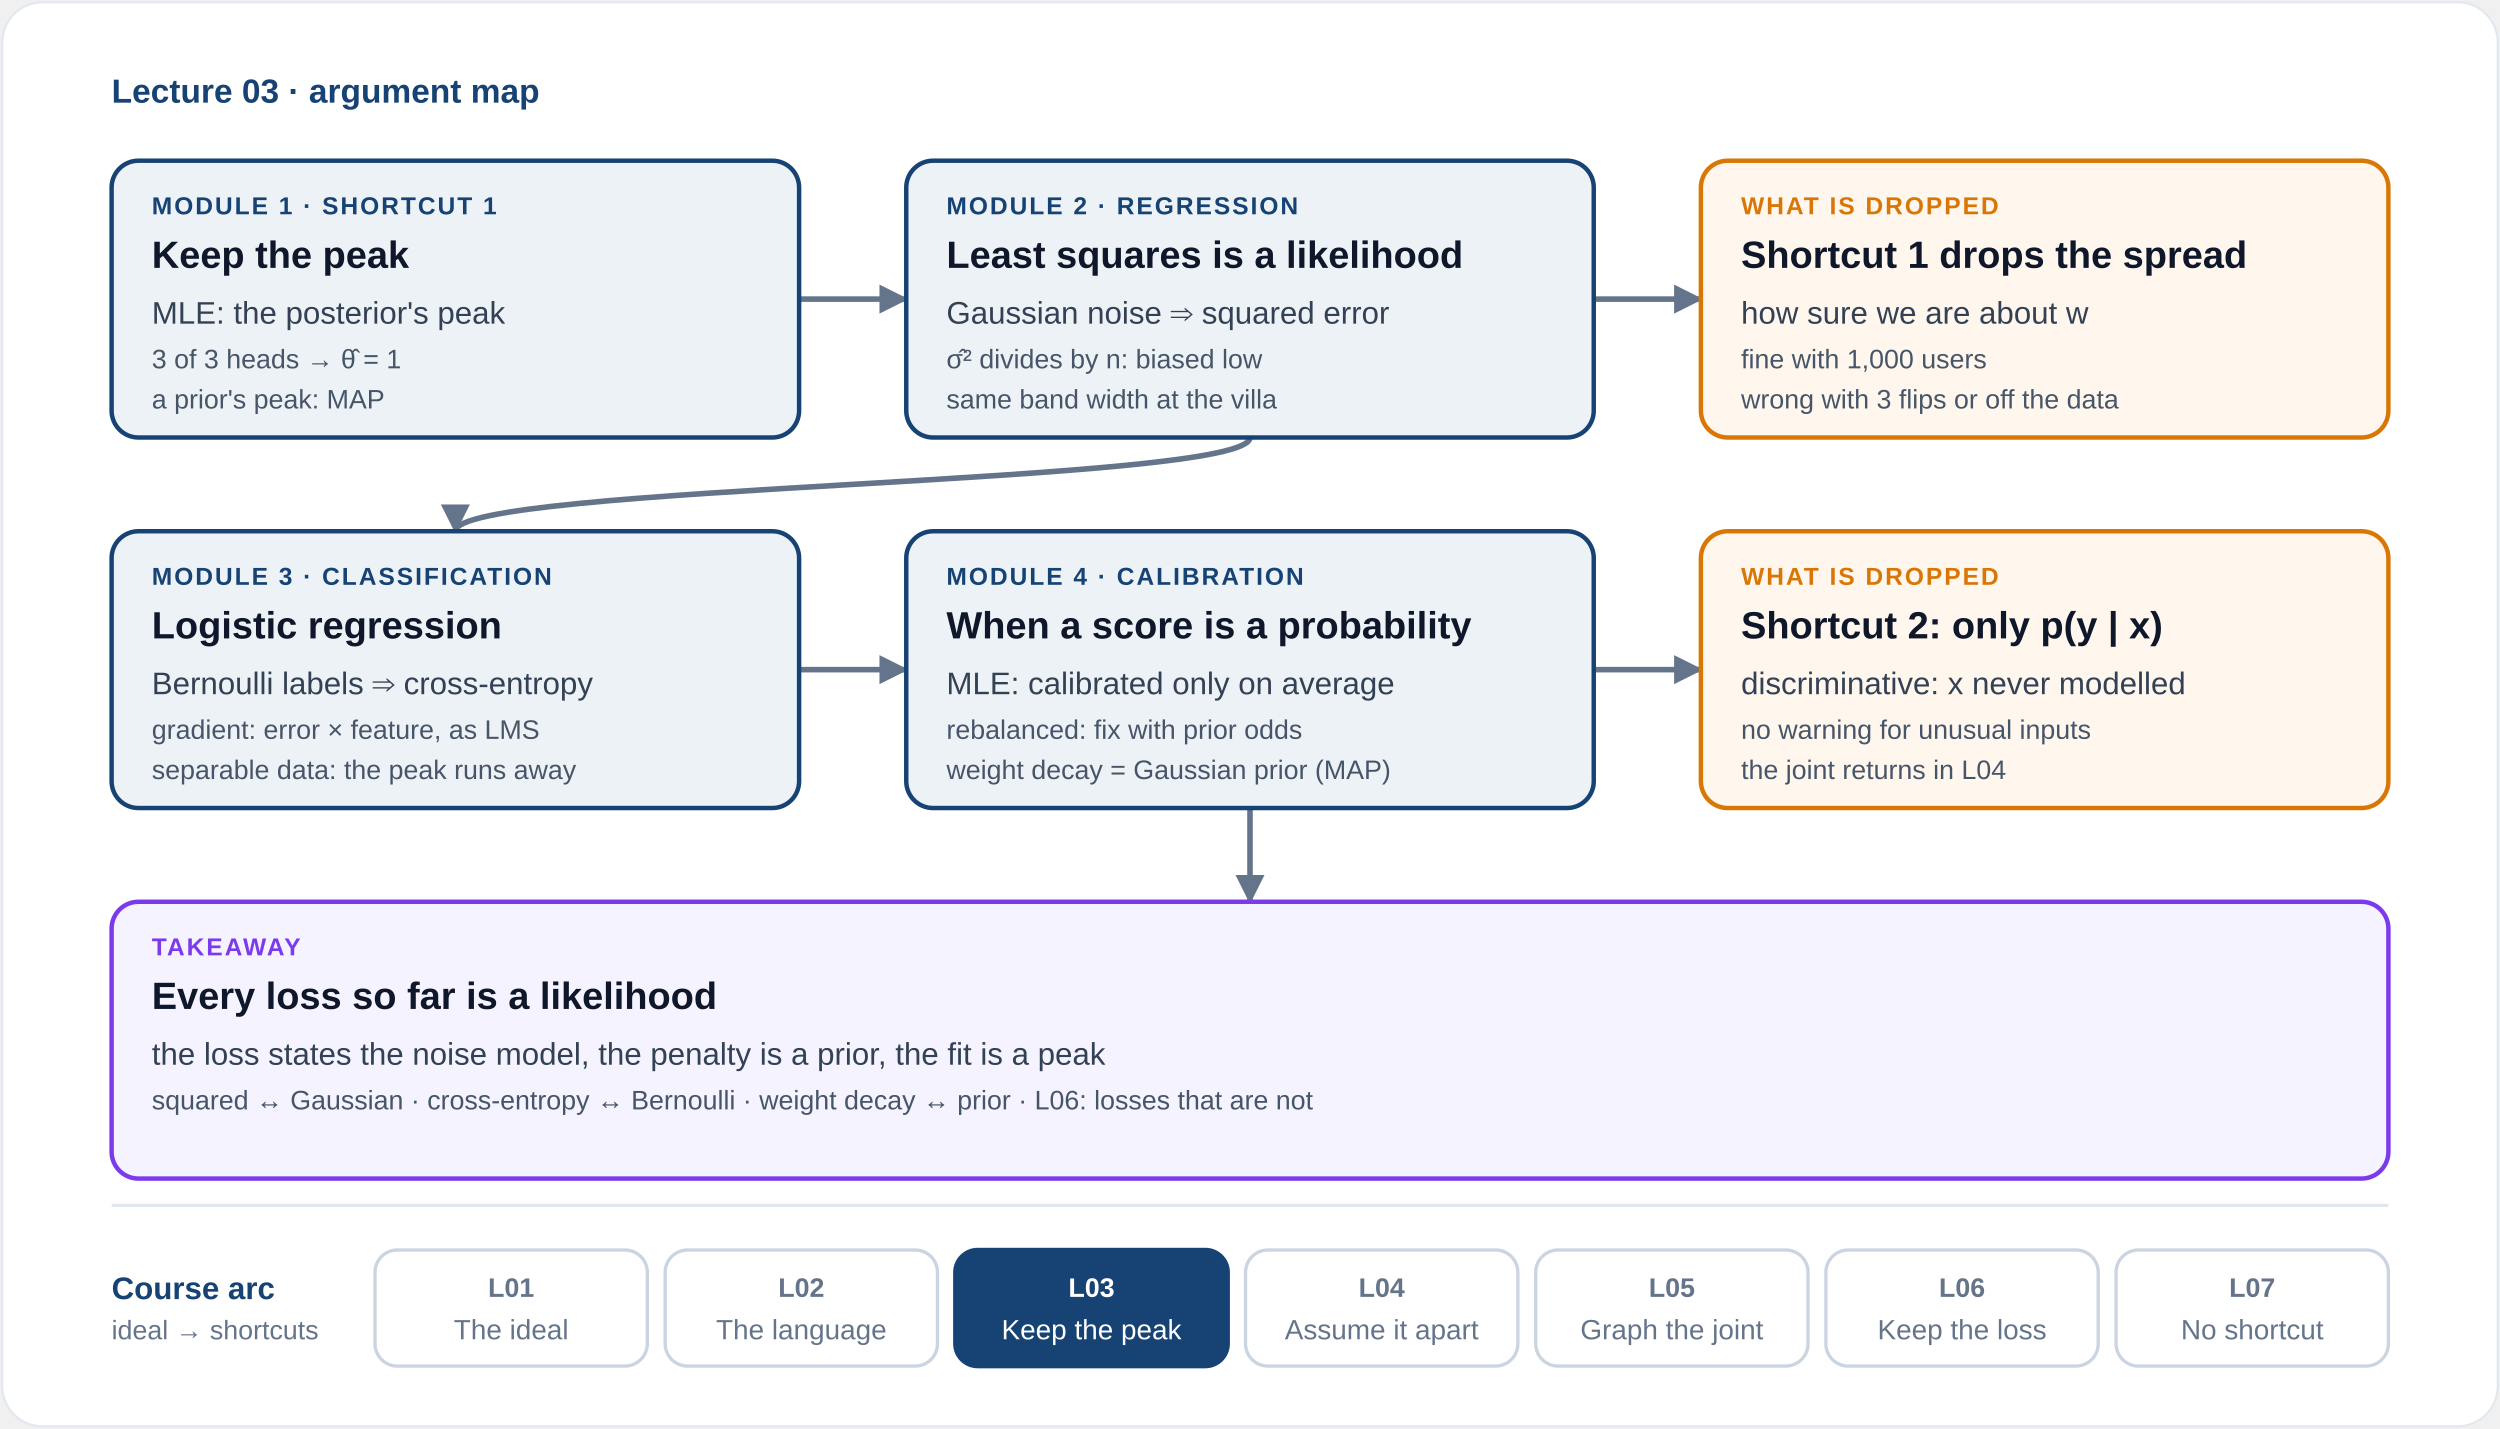
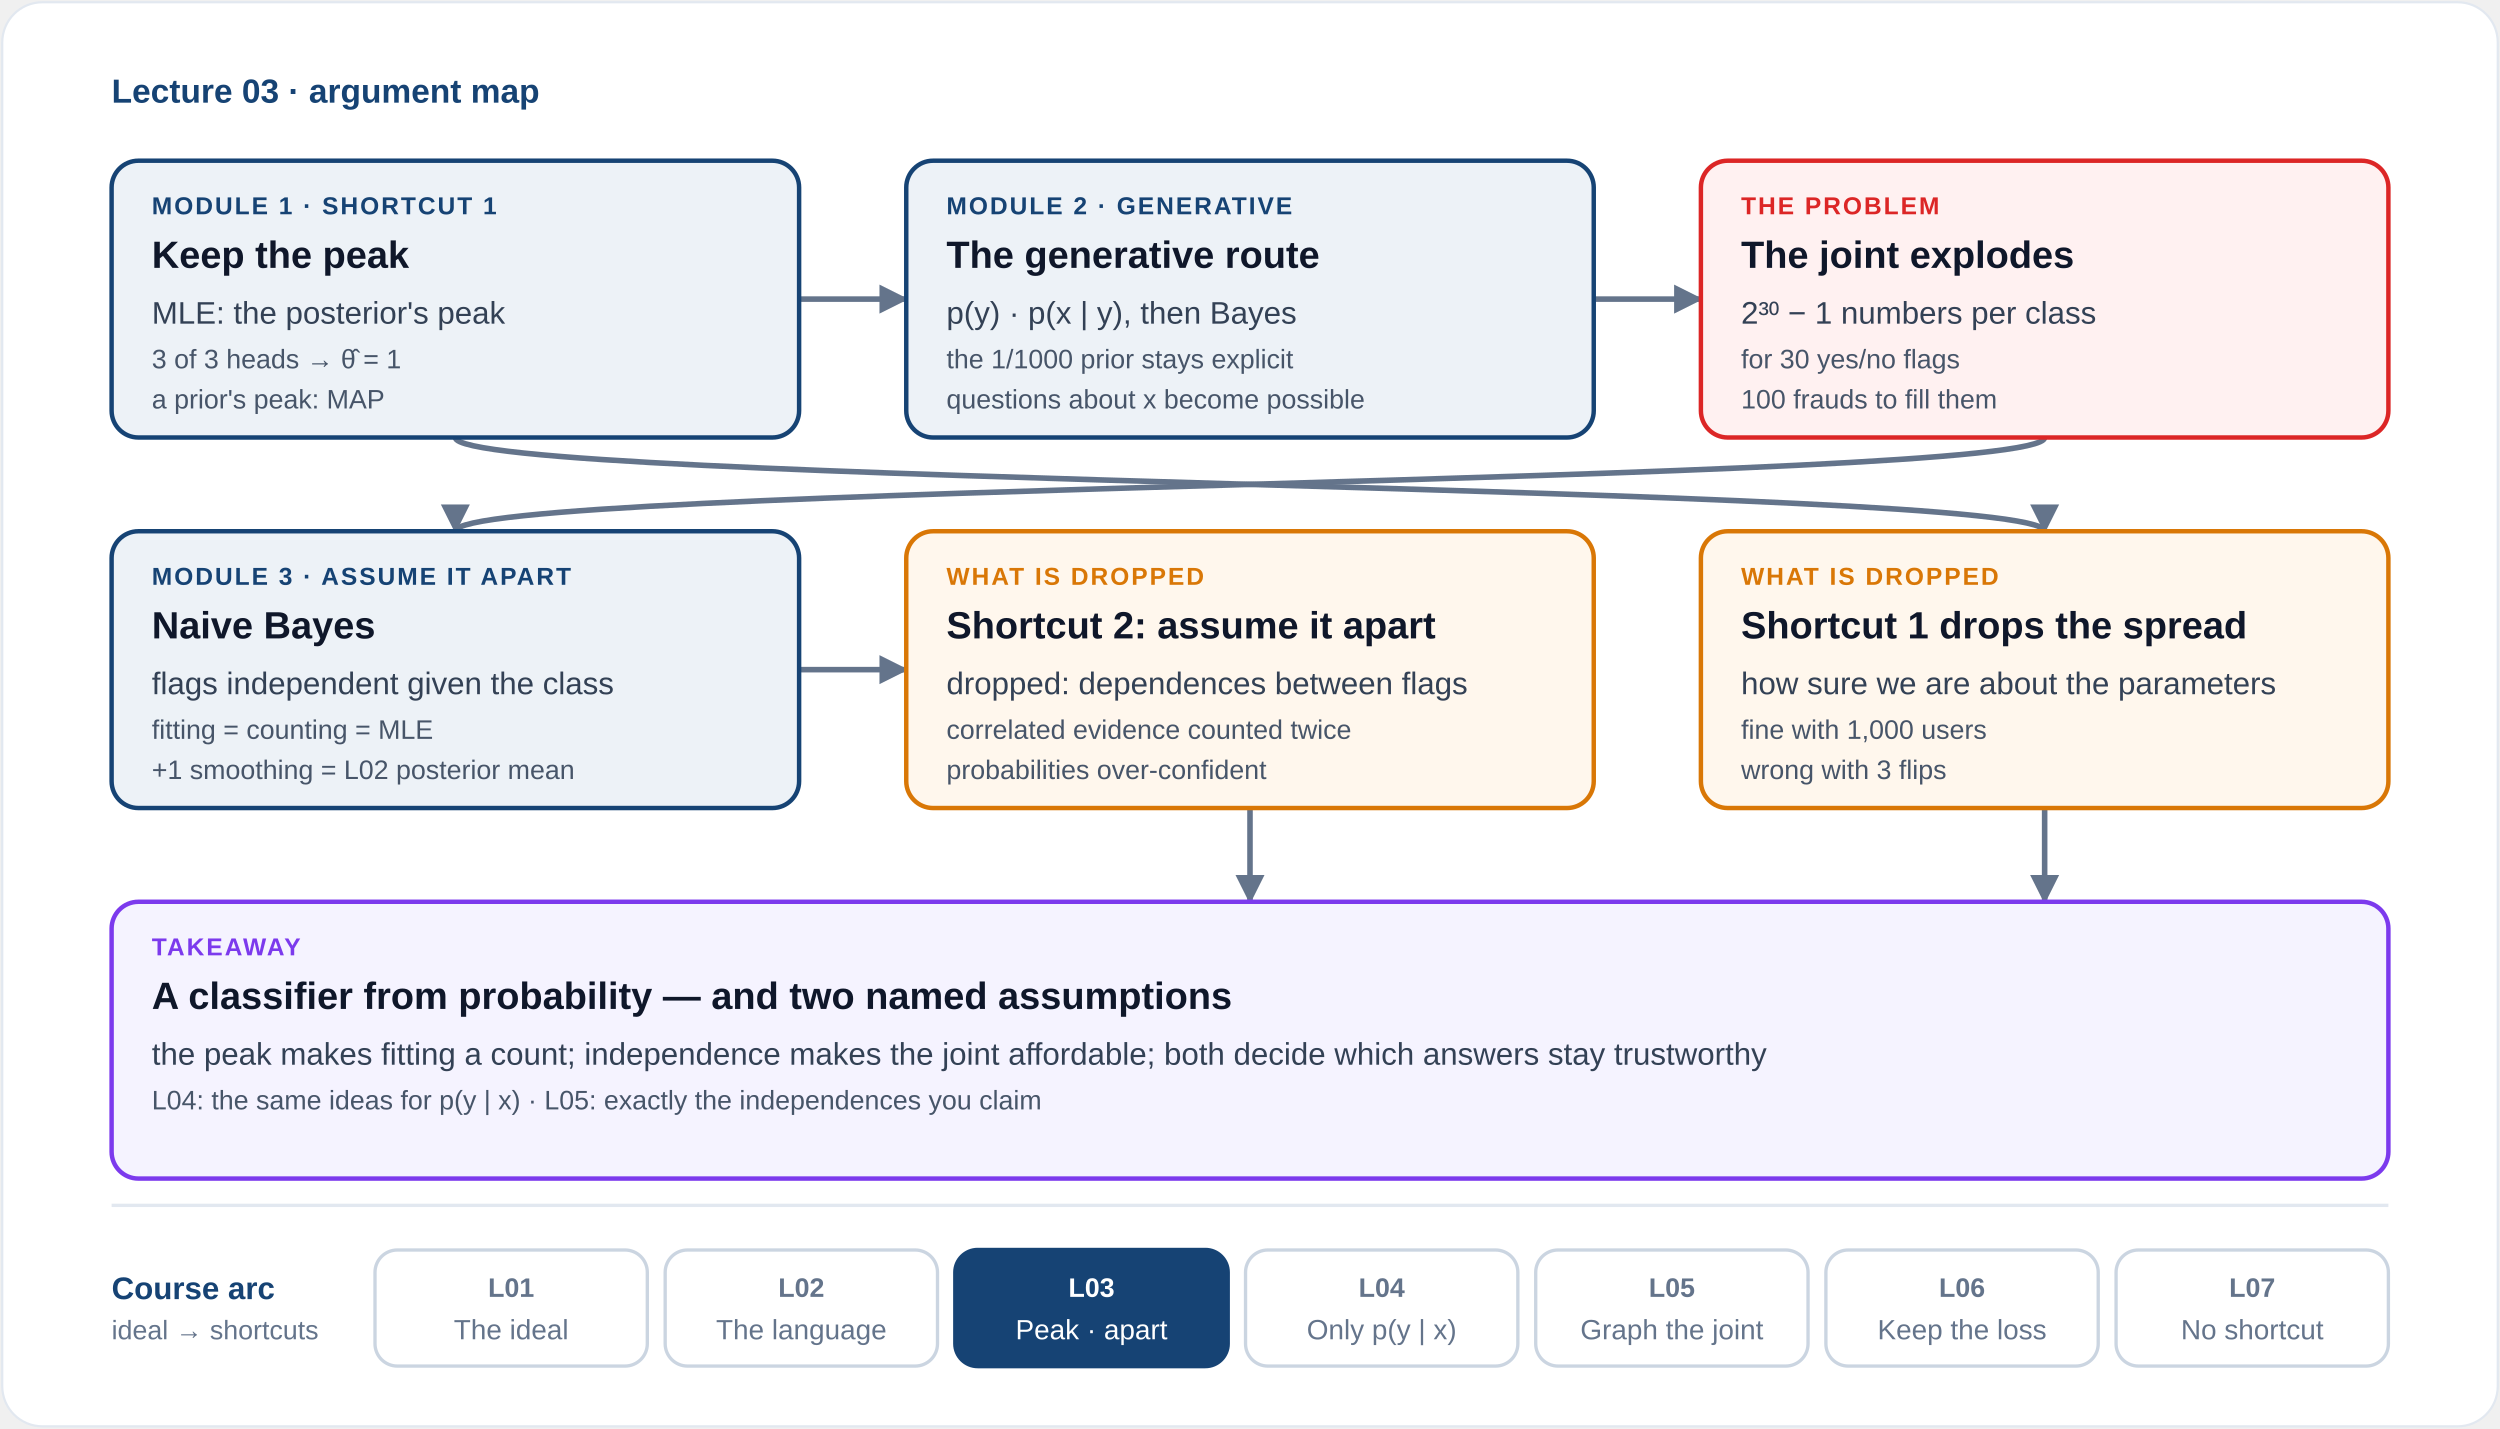
<svg xmlns="http://www.w3.org/2000/svg" viewBox="0 0 1120 640" role="img" aria-labelledby="title desc">
  <defs>
    <marker id="arrow" markerUnits="userSpaceOnUse" markerWidth="13" markerHeight="13" refX="12" refY="6.5" orient="auto">
      <path d="M0,0 L13,6.5 L0,13 Z" fill="#64748b" />
    </marker>
    <style>
      .head { font: 700 17px Arial, "Helvetica Neue", sans-serif; fill: #0f172a; }
      .text { font: 14px Arial, "Helvetica Neue", sans-serif; fill: #334155; }
      .small { font: 12px Arial, "Helvetica Neue", sans-serif; fill: #475569; }
      .tag { font: 700 11px Arial, "Helvetica Neue", sans-serif; letter-spacing: 0.08em; }
      .arclabel { font: 700 14px Arial, "Helvetica Neue", sans-serif; fill: #164374; }
      .arcsub { font: 12px Arial, "Helvetica Neue", sans-serif; fill: #64748b; }
      .arcnum { font: 700 12px Arial, "Helvetica Neue", sans-serif; }
      .arcname { font: 12.5px Arial, "Helvetica Neue", sans-serif; }
      .arrow { stroke: #64748b; stroke-width: 2.5; fill: none; marker-end: url(#arrow); }
    </style>
  </defs>
  <rect x="1" y="1" width="1118" height="638" rx="18" fill="#ffffff" stroke="#e2e8f0" />
  <text x="50" y="46" class="arclabel" style="font-size:15px">Lecture 03 · argument map</text>
  <path d="M358 134 H406" class="arrow" />
  <path d="M714 134 H762" class="arrow" />
-   <path d="M560 196 C560 217 204 217 204 238" class="arrow" />
+   <path d="M916 196 C916 217 204 217 204 238" class="arrow" />
  <path d="M358 300 H406" class="arrow" />
-   <path d="M714 300 H762" class="arrow" />
+   <path d="M204 196 C204 217 916 217 916 238" class="arrow" />
  <path d="M560 362 C560 383 560 383 560 404" class="arrow" />
+   <path d="M916 362 C916 383 916 383 916 404" class="arrow" />
  <g transform="translate(50 72)">
    <rect width="308" height="124" rx="12" fill="#edf2f7" stroke="#164374" stroke-width="2" />
    <text x="18" y="24" class="tag" fill="#164374">MODULE 1 · SHORTCUT 1</text>
    <text x="18" y="48" class="head">Keep the peak</text>
    <text x="18" y="73" class="text">MLE: the posterior's peak</text>
    <text x="18" y="93" class="small">3 of 3 heads → θ̂ = 1</text>
    <text x="18" y="111" class="small">a prior's peak: MAP</text>
  </g>
  <g transform="translate(406 72)">
    <rect width="308" height="124" rx="12" fill="#edf2f7" stroke="#164374" stroke-width="2" />
-     <text x="18" y="24" class="tag" fill="#164374">MODULE 2 · REGRESSION</text>
-     <text x="18" y="48" class="head">Least squares is a likelihood</text>
-     <text x="18" y="73" class="text">Gaussian noise ⇒ squared error</text>
-     <text x="18" y="93" class="small">σ̂² divides by n: biased low</text>
-     <text x="18" y="111" class="small">same band width at the villa</text>
+     <text x="18" y="24" class="tag" fill="#164374">MODULE 2 · GENERATIVE</text>
+     <text x="18" y="48" class="head">The generative route</text>
+     <text x="18" y="73" class="text">p(y) · p(x | y), then Bayes</text>
+     <text x="18" y="93" class="small">the 1/1000 prior stays explicit</text>
+     <text x="18" y="111" class="small">questions about x become possible</text>
  </g>
  <g transform="translate(762 72)">
-     <rect width="308" height="124" rx="12" fill="#fff7ed" stroke="#d97706" stroke-width="2" />
-     <text x="18" y="24" class="tag" fill="#d97706">WHAT IS DROPPED</text>
-     <text x="18" y="48" class="head">Shortcut 1 drops the spread</text>
-     <text x="18" y="73" class="text">how sure we are about w</text>
-     <text x="18" y="93" class="small">fine with 1,000 users</text>
-     <text x="18" y="111" class="small">wrong with 3 flips or off the data</text>
+     <rect width="308" height="124" rx="12" fill="#fff1f1" stroke="#dc2626" stroke-width="2" />
+     <text x="18" y="24" class="tag" fill="#dc2626">THE PROBLEM</text>
+     <text x="18" y="48" class="head">The joint explodes</text>
+     <text x="18" y="73" class="text">2³⁰ − 1 numbers per class</text>
+     <text x="18" y="93" class="small">for 30 yes/no flags</text>
+     <text x="18" y="111" class="small">100 frauds to fill them</text>
  </g>
  <g transform="translate(50 238)">
    <rect width="308" height="124" rx="12" fill="#edf2f7" stroke="#164374" stroke-width="2" />
-     <text x="18" y="24" class="tag" fill="#164374">MODULE 3 · CLASSIFICATION</text>
-     <text x="18" y="48" class="head">Logistic regression</text>
-     <text x="18" y="73" class="text">Bernoulli labels ⇒ cross-entropy</text>
-     <text x="18" y="93" class="small">gradient: error × feature, as LMS</text>
-     <text x="18" y="111" class="small">separable data: the peak runs away</text>
+     <text x="18" y="24" class="tag" fill="#164374">MODULE 3 · ASSUME IT APART</text>
+     <text x="18" y="48" class="head">Naive Bayes</text>
+     <text x="18" y="73" class="text">flags independent given the class</text>
+     <text x="18" y="93" class="small">fitting = counting = MLE</text>
+     <text x="18" y="111" class="small">+1 smoothing = L02 posterior mean</text>
  </g>
  <g transform="translate(406 238)">
-     <rect width="308" height="124" rx="12" fill="#edf2f7" stroke="#164374" stroke-width="2" />
-     <text x="18" y="24" class="tag" fill="#164374">MODULE 4 · CALIBRATION</text>
-     <text x="18" y="48" class="head">When a score is a probability</text>
-     <text x="18" y="73" class="text">MLE: calibrated only on average</text>
-     <text x="18" y="93" class="small">rebalanced: fix with prior odds</text>
-     <text x="18" y="111" class="small">weight decay = Gaussian prior (MAP)</text>
+     <rect width="308" height="124" rx="12" fill="#fff7ed" stroke="#d97706" stroke-width="2" />
+     <text x="18" y="24" class="tag" fill="#d97706">WHAT IS DROPPED</text>
+     <text x="18" y="48" class="head">Shortcut 2: assume it apart</text>
+     <text x="18" y="73" class="text">dropped: dependences between flags</text>
+     <text x="18" y="93" class="small">correlated evidence counted twice</text>
+     <text x="18" y="111" class="small">probabilities over-confident</text>
  </g>
  <g transform="translate(762 238)">
    <rect width="308" height="124" rx="12" fill="#fff7ed" stroke="#d97706" stroke-width="2" />
    <text x="18" y="24" class="tag" fill="#d97706">WHAT IS DROPPED</text>
-     <text x="18" y="48" class="head">Shortcut 2: only p(y | x)</text>
-     <text x="18" y="73" class="text">discriminative: x never modelled</text>
-     <text x="18" y="93" class="small">no warning for unusual inputs</text>
-     <text x="18" y="111" class="small">the joint returns in L04</text>
+     <text x="18" y="48" class="head">Shortcut 1 drops the spread</text>
+     <text x="18" y="73" class="text">how sure we are about the parameters</text>
+     <text x="18" y="93" class="small">fine with 1,000 users</text>
+     <text x="18" y="111" class="small">wrong with 3 flips</text>
  </g>
  <g transform="translate(50 404)">
    <rect width="1020" height="124" rx="12" fill="#f5f3ff" stroke="#7c3aed" stroke-width="2" />
    <text x="18" y="24" class="tag" fill="#7c3aed">TAKEAWAY</text>
-     <text x="18" y="48" class="head">Every loss so far is a likelihood</text>
-     <text x="18" y="73" class="text">the loss states the noise model, the penalty is a prior, the fit is a peak</text>
-     <text x="18" y="93" class="small">squared ↔ Gaussian · cross-entropy ↔ Bernoulli · weight decay ↔ prior · L06: losses that are not</text>
+     <text x="18" y="48" class="head">A classifier from probability — and two named assumptions</text>
+     <text x="18" y="73" class="text">the peak makes fitting a count; independence makes the joint affordable; both decide which answers stay trustworthy</text>
+     <text x="18" y="93" class="small">L04: the same ideas for p(y | x) · L05: exactly the independences you claim</text>
  </g>
  <line x1="50" y1="540" x2="1070" y2="540" stroke="#e2e8f0" stroke-width="1.5" />
  <text x="50" y="582" class="arclabel">Course arc</text>
  <text x="50" y="600" class="arcsub">ideal → shortcuts</text>
  <rect x="168" y="560" width="122" height="52" rx="10" fill="#ffffff" stroke="#cbd5e1" stroke-width="1.5" />
  <text x="229" y="581" text-anchor="middle" class="arcnum" fill="#64748b">L01</text>
  <text x="229" y="600" text-anchor="middle" class="arcname" fill="#64748b">The ideal</text>
  <rect x="298" y="560" width="122" height="52" rx="10" fill="#ffffff" stroke="#cbd5e1" stroke-width="1.5" />
  <text x="359" y="581" text-anchor="middle" class="arcnum" fill="#64748b">L02</text>
  <text x="359" y="600" text-anchor="middle" class="arcname" fill="#64748b">The language</text>
  <rect x="428" y="560" width="122" height="52" rx="10" fill="#164374" stroke="#164374" stroke-width="2" />
  <text x="489" y="581" text-anchor="middle" class="arcnum" fill="#ffffff">L03</text>
-   <text x="489" y="600" text-anchor="middle" class="arcname" fill="#ffffff">Keep the peak</text>
+   <text x="489" y="600" text-anchor="middle" class="arcname" fill="#ffffff">Peak · apart</text>
  <rect x="558" y="560" width="122" height="52" rx="10" fill="#ffffff" stroke="#cbd5e1" stroke-width="1.5" />
  <text x="619" y="581" text-anchor="middle" class="arcnum" fill="#64748b">L04</text>
-   <text x="619" y="600" text-anchor="middle" class="arcname" fill="#64748b">Assume it apart</text>
+   <text x="619" y="600" text-anchor="middle" class="arcname" fill="#64748b">Only p(y | x)</text>
  <rect x="688" y="560" width="122" height="52" rx="10" fill="#ffffff" stroke="#cbd5e1" stroke-width="1.5" />
  <text x="749" y="581" text-anchor="middle" class="arcnum" fill="#64748b">L05</text>
  <text x="749" y="600" text-anchor="middle" class="arcname" fill="#64748b">Graph the joint</text>
  <rect x="818" y="560" width="122" height="52" rx="10" fill="#ffffff" stroke="#cbd5e1" stroke-width="1.5" />
  <text x="879" y="581" text-anchor="middle" class="arcnum" fill="#64748b">L06</text>
  <text x="879" y="600" text-anchor="middle" class="arcname" fill="#64748b">Keep the loss</text>
  <rect x="948" y="560" width="122" height="52" rx="10" fill="#ffffff" stroke="#cbd5e1" stroke-width="1.5" />
  <text x="1009" y="581" text-anchor="middle" class="arcnum" fill="#64748b">L07</text>
  <text x="1009" y="600" text-anchor="middle" class="arcname" fill="#64748b">No shortcut</text>
</svg>
